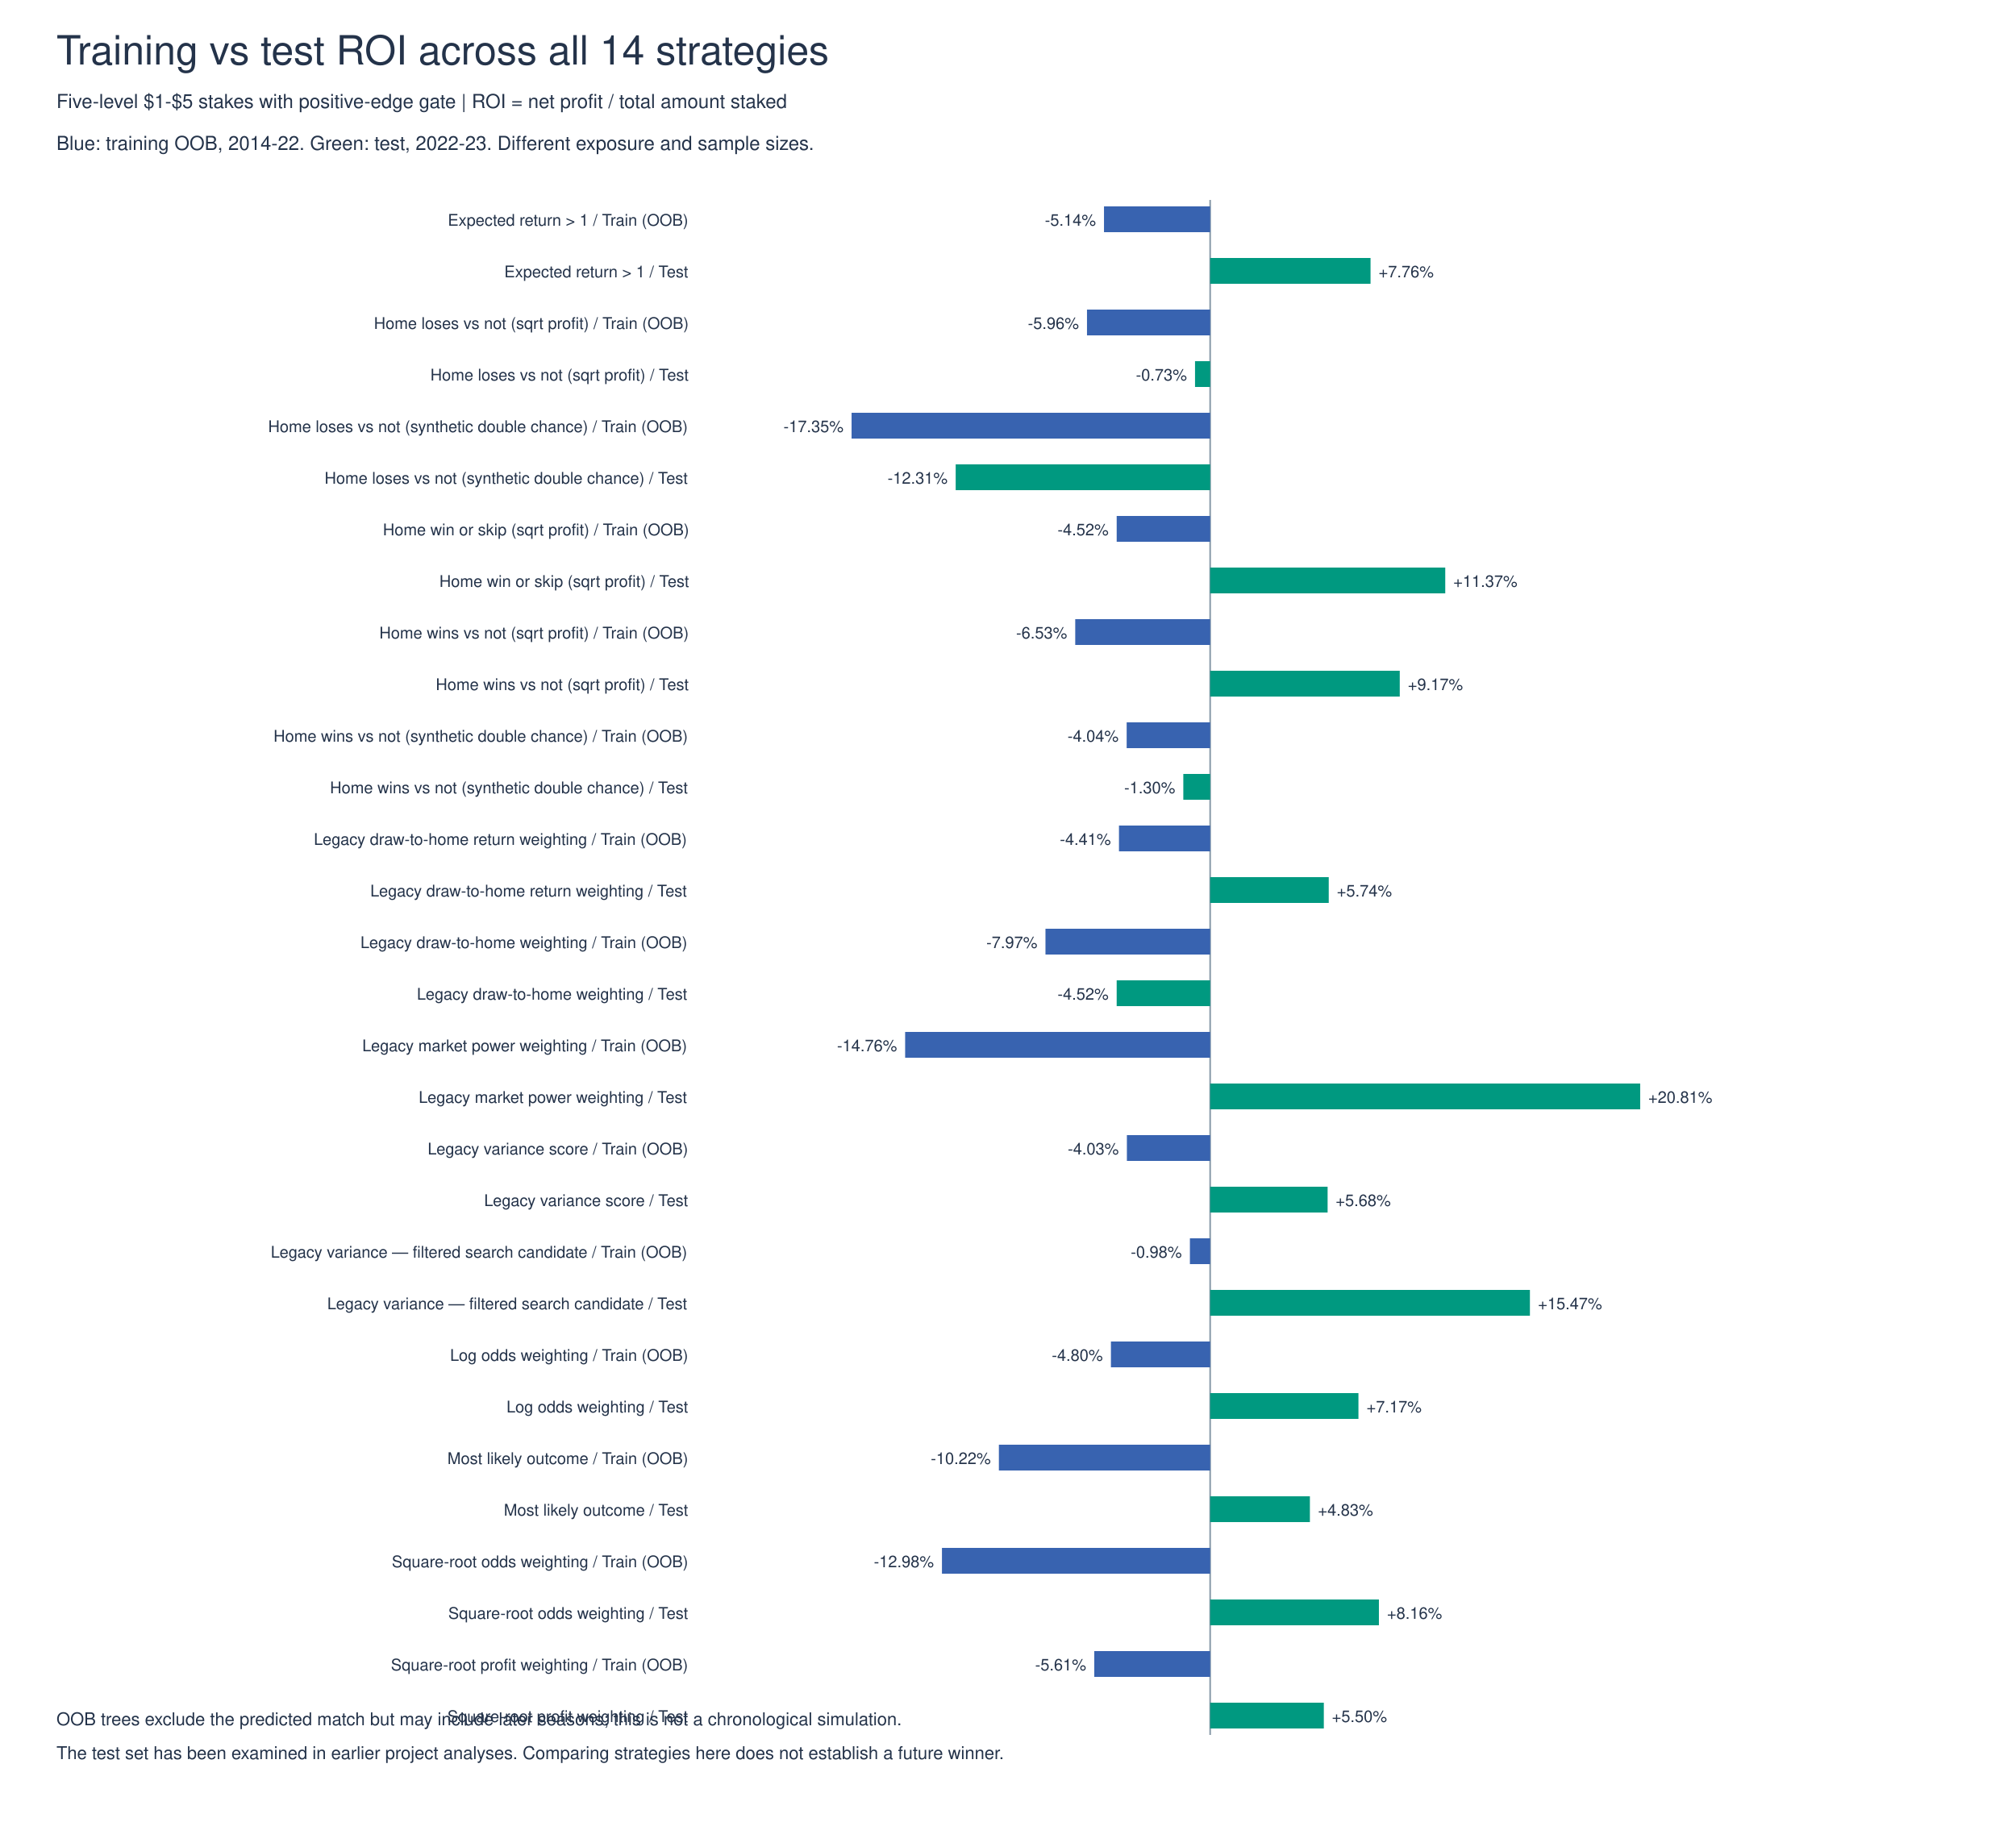
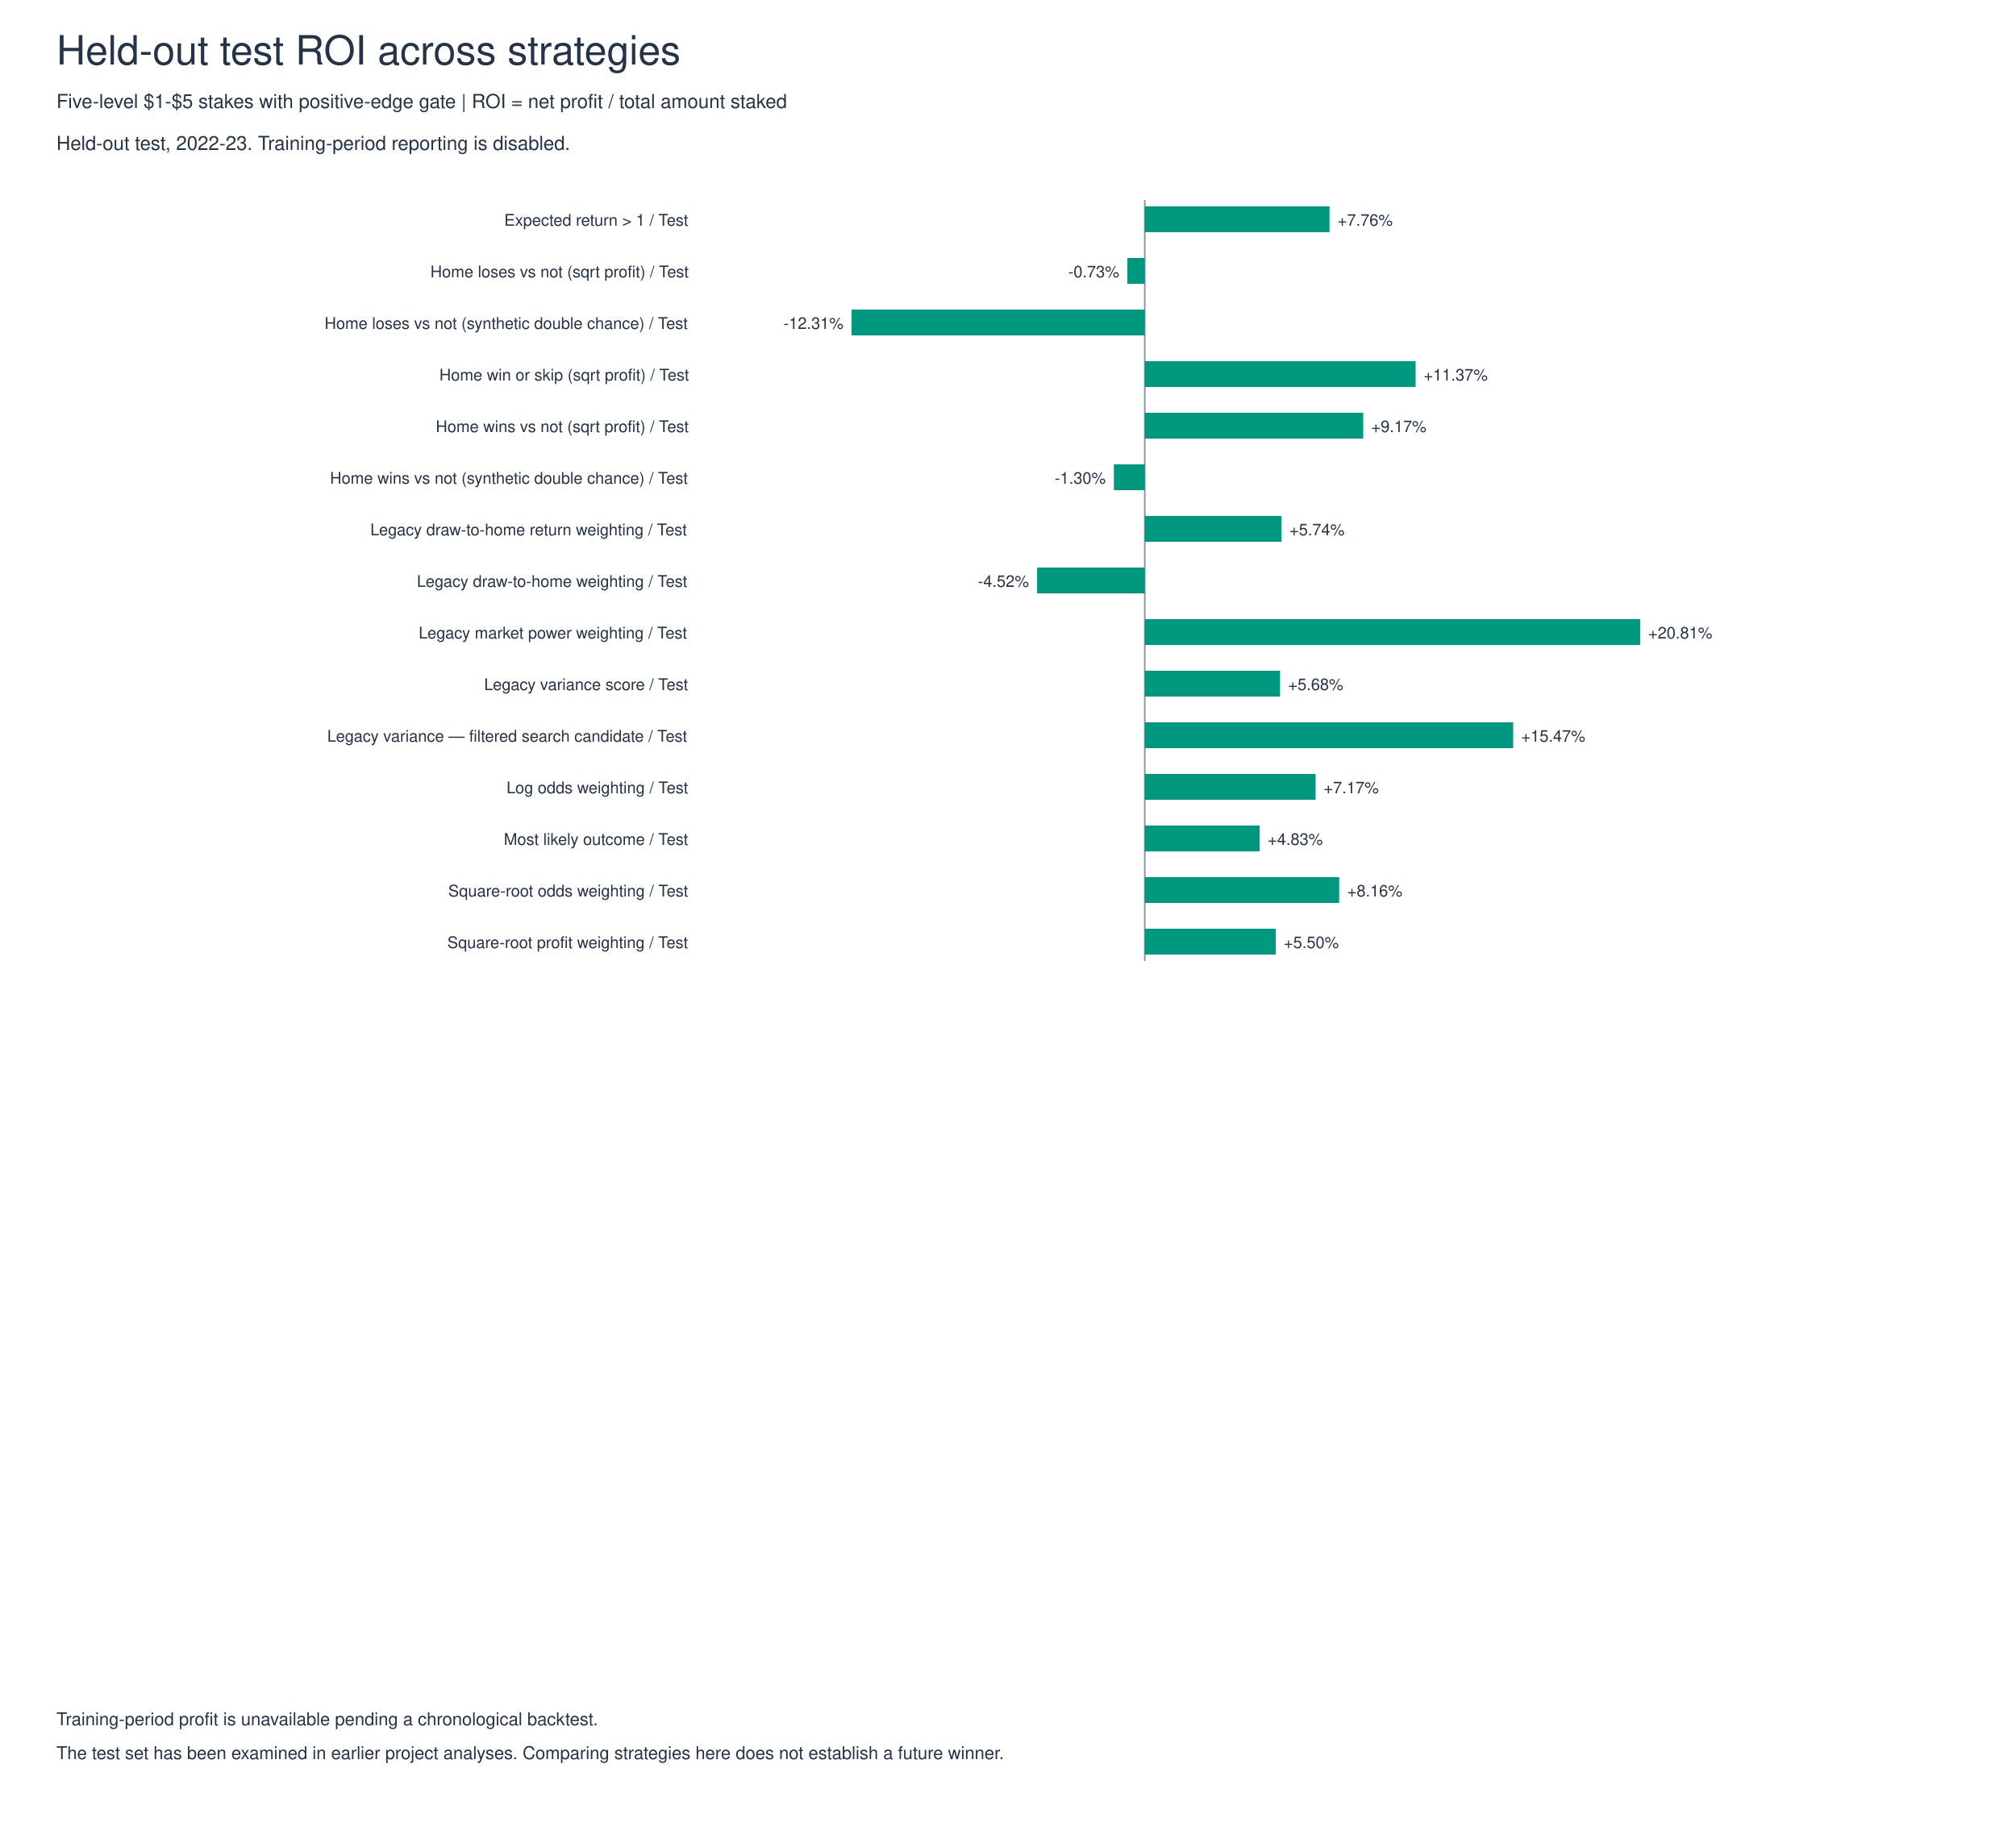
<svg xmlns="http://www.w3.org/2000/svg" width="1250" height="1130" preserveAspectRatio="xMinYMin meet" viewBox="0 0 1250 1130" version="1.0" fill-rule="evenodd">
  <clipPath id="clip">
    <rect x="0" y="0" width="1250" height="1130" />
  </clipPath>
  <g id="group" transform="scale(1,-1) translate(0,-1130)" style="clip-path: url(#clip)">
    <g transform="">
      <rect x="0" y="0" width="1250" height="1130" style="stroke: none; stroke-linecap: butt; stroke-width: 1; fill: rgb(100%,100%,100%); fill-rule: evenodd;" />
-       <text x="35" y="1090" style="font-family: Helvetica; font-size: 25px;fill: rgb(14%,20%,29%); stroke:none;" transform="translate(0,2180) scale(1,-1)">Training vs test ROI across all 14 strategies</text>
+       <text x="35" y="1090" style="font-family: Helvetica; font-size: 25px;fill: rgb(14%,20%,29%); stroke:none;" transform="translate(0,2180) scale(1,-1)">Held-out test ROI across strategies</text>
      <text x="35" y="1063" style="font-family: Helvetica; font-size: 12px;fill: rgb(14%,20%,29%); stroke:none;" transform="translate(0,2126) scale(1,-1)">Five-level $1-$5 stakes with positive-edge gate | ROI = net profit / total amount staked</text>
-       <text x="35" y="1037" style="font-family: Helvetica; font-size: 12px;fill: rgb(14%,20%,29%); stroke:none;" transform="translate(0,2074) scale(1,-1)">Blue: training OOB, 2014-22. Green: test, 2022-23. Different exposure and sample sizes.</text>
-       <path d="M 750.347,1006 L 750.347,54 Z" style="stroke: rgb(53%,60%,66%); stroke-linecap: butt; stroke-width: 1;" />
-       <text x="277.66" y="990" style="font-family: Helvetica; font-size: 10px;fill: rgb(14%,20%,29%); stroke:none;" transform="translate(0,1980) scale(1,-1)">Expected return &gt; 1 / Train (OOB)</text>
-       <rect x="684.519" y="986" width="65.828" height="16" style="stroke: none; stroke-linecap: butt; stroke-width: 1; fill: rgb(22%,39%,69%); fill-rule: evenodd;" />
-       <text x="647.839" y="990" style="font-family: Helvetica; font-size: 10px;fill: rgb(14%,20%,29%); stroke:none;" transform="translate(0,1980) scale(1,-1)">-5.14%</text>
-       <text x="312.66" y="958" style="font-family: Helvetica; font-size: 10px;fill: rgb(14%,20%,29%); stroke:none;" transform="translate(0,1916) scale(1,-1)">Expected return &gt; 1 / Test</text>
-       <rect x="750.347" y="954" width="99.442" height="16" style="stroke: none; stroke-linecap: butt; stroke-width: 1; fill: rgb(0%,60%,50%); fill-rule: evenodd;" />
-       <text x="854.789" y="958" style="font-family: Helvetica; font-size: 10px;fill: rgb(14%,20%,29%); stroke:none;" transform="translate(0,1916) scale(1,-1)">+7.76%</text>
-       <text x="231.84" y="926" style="font-family: Helvetica; font-size: 10px;fill: rgb(14%,20%,29%); stroke:none;" transform="translate(0,1852) scale(1,-1)">Home loses vs not (sqrt profit) / Train (OOB)</text>
-       <rect x="673.976" y="922" width="76.371" height="16" style="stroke: none; stroke-linecap: butt; stroke-width: 1; fill: rgb(22%,39%,69%); fill-rule: evenodd;" />
-       <text x="637.296" y="926" style="font-family: Helvetica; font-size: 10px;fill: rgb(14%,20%,29%); stroke:none;" transform="translate(0,1852) scale(1,-1)">-5.96%</text>
-       <text x="266.84" y="894" style="font-family: Helvetica; font-size: 10px;fill: rgb(14%,20%,29%); stroke:none;" transform="translate(0,1788) scale(1,-1)">Home loses vs not (sqrt profit) / Test</text>
-       <rect x="740.961" y="890" width="9.386" height="16" style="stroke: none; stroke-linecap: butt; stroke-width: 1; fill: rgb(0%,60%,50%); fill-rule: evenodd;" />
-       <text x="704.281" y="894" style="font-family: Helvetica; font-size: 10px;fill: rgb(14%,20%,29%); stroke:none;" transform="translate(0,1788) scale(1,-1)">-0.73%</text>
-       <text x="166.24" y="862" style="font-family: Helvetica; font-size: 10px;fill: rgb(14%,20%,29%); stroke:none;" transform="translate(0,1724) scale(1,-1)">Home loses vs not (synthetic double chance) / Train (OOB)</text>
-       <rect x="528.015" y="858" width="222.333" height="16" style="stroke: none; stroke-linecap: butt; stroke-width: 1; fill: rgb(22%,39%,69%); fill-rule: evenodd;" />
-       <text x="485.775" y="862" style="font-family: Helvetica; font-size: 10px;fill: rgb(14%,20%,29%); stroke:none;" transform="translate(0,1724) scale(1,-1)">-17.35%</text>
-       <text x="201.24" y="830" style="font-family: Helvetica; font-size: 10px;fill: rgb(14%,20%,29%); stroke:none;" transform="translate(0,1660) scale(1,-1)">Home loses vs not (synthetic double chance) / Test</text>
-       <rect x="592.562" y="826" width="157.786" height="16" style="stroke: none; stroke-linecap: butt; stroke-width: 1; fill: rgb(0%,60%,50%); fill-rule: evenodd;" />
-       <text x="550.322" y="830" style="font-family: Helvetica; font-size: 10px;fill: rgb(14%,20%,29%); stroke:none;" transform="translate(0,1660) scale(1,-1)">-12.31%</text>
-       <text x="237.41" y="798" style="font-family: Helvetica; font-size: 10px;fill: rgb(14%,20%,29%); stroke:none;" transform="translate(0,1596) scale(1,-1)">Home win or skip (sqrt profit) / Train (OOB)</text>
-       <rect x="692.391" y="794" width="57.956" height="16" style="stroke: none; stroke-linecap: butt; stroke-width: 1; fill: rgb(22%,39%,69%); fill-rule: evenodd;" />
-       <text x="655.711" y="798" style="font-family: Helvetica; font-size: 10px;fill: rgb(14%,20%,29%); stroke:none;" transform="translate(0,1596) scale(1,-1)">-4.52%</text>
-       <text x="272.41" y="766" style="font-family: Helvetica; font-size: 10px;fill: rgb(14%,20%,29%); stroke:none;" transform="translate(0,1532) scale(1,-1)">Home win or skip (sqrt profit) / Test</text>
-       <rect x="750.347" y="762" width="145.769" height="16" style="stroke: none; stroke-linecap: butt; stroke-width: 1; fill: rgb(0%,60%,50%); fill-rule: evenodd;" />
-       <text x="901.116" y="766" style="font-family: Helvetica; font-size: 10px;fill: rgb(14%,20%,29%); stroke:none;" transform="translate(0,1532) scale(1,-1)">+11.37%</text>
-       <text x="235.18" y="734" style="font-family: Helvetica; font-size: 10px;fill: rgb(14%,20%,29%); stroke:none;" transform="translate(0,1468) scale(1,-1)">Home wins vs not (sqrt profit) / Train (OOB)</text>
-       <rect x="666.687" y="730" width="83.66" height="16" style="stroke: none; stroke-linecap: butt; stroke-width: 1; fill: rgb(22%,39%,69%); fill-rule: evenodd;" />
-       <text x="630.007" y="734" style="font-family: Helvetica; font-size: 10px;fill: rgb(14%,20%,29%); stroke:none;" transform="translate(0,1468) scale(1,-1)">-6.53%</text>
-       <text x="270.18" y="702" style="font-family: Helvetica; font-size: 10px;fill: rgb(14%,20%,29%); stroke:none;" transform="translate(0,1404) scale(1,-1)">Home wins vs not (sqrt profit) / Test</text>
-       <rect x="750.347" y="698" width="117.562" height="16" style="stroke: none; stroke-linecap: butt; stroke-width: 1; fill: rgb(0%,60%,50%); fill-rule: evenodd;" />
-       <text x="872.909" y="702" style="font-family: Helvetica; font-size: 10px;fill: rgb(14%,20%,29%); stroke:none;" transform="translate(0,1404) scale(1,-1)">+9.17%</text>
-       <text x="169.58" y="670" style="font-family: Helvetica; font-size: 10px;fill: rgb(14%,20%,29%); stroke:none;" transform="translate(0,1340) scale(1,-1)">Home wins vs not (synthetic double chance) / Train (OOB)</text>
-       <rect x="698.581" y="666" width="51.766" height="16" style="stroke: none; stroke-linecap: butt; stroke-width: 1; fill: rgb(22%,39%,69%); fill-rule: evenodd;" />
-       <text x="661.901" y="670" style="font-family: Helvetica; font-size: 10px;fill: rgb(14%,20%,29%); stroke:none;" transform="translate(0,1340) scale(1,-1)">-4.04%</text>
-       <text x="204.58" y="638" style="font-family: Helvetica; font-size: 10px;fill: rgb(14%,20%,29%); stroke:none;" transform="translate(0,1276) scale(1,-1)">Home wins vs not (synthetic double chance) / Test</text>
-       <rect x="733.703" y="634" width="16.644" height="16" style="stroke: none; stroke-linecap: butt; stroke-width: 1; fill: rgb(0%,60%,50%); fill-rule: evenodd;" />
-       <text x="697.023" y="638" style="font-family: Helvetica; font-size: 10px;fill: rgb(14%,20%,29%); stroke:none;" transform="translate(0,1276) scale(1,-1)">-1.30%</text>
-       <text x="194.59" y="606" style="font-family: Helvetica; font-size: 10px;fill: rgb(14%,20%,29%); stroke:none;" transform="translate(0,1212) scale(1,-1)">Legacy draw-to-home return weighting / Train (OOB)</text>
-       <rect x="693.81" y="602" width="56.537" height="16" style="stroke: none; stroke-linecap: butt; stroke-width: 1; fill: rgb(22%,39%,69%); fill-rule: evenodd;" />
-       <text x="657.13" y="606" style="font-family: Helvetica; font-size: 10px;fill: rgb(14%,20%,29%); stroke:none;" transform="translate(0,1212) scale(1,-1)">-4.41%</text>
-       <text x="229.59" y="574" style="font-family: Helvetica; font-size: 10px;fill: rgb(14%,20%,29%); stroke:none;" transform="translate(0,1148) scale(1,-1)">Legacy draw-to-home return weighting / Test</text>
-       <rect x="750.347" y="570" width="73.527" height="16" style="stroke: none; stroke-linecap: butt; stroke-width: 1; fill: rgb(0%,60%,50%); fill-rule: evenodd;" />
-       <text x="828.874" y="574" style="font-family: Helvetica; font-size: 10px;fill: rgb(14%,20%,29%); stroke:none;" transform="translate(0,1148) scale(1,-1)">+5.74%</text>
-       <text x="223.49" y="542" style="font-family: Helvetica; font-size: 10px;fill: rgb(14%,20%,29%); stroke:none;" transform="translate(0,1084) scale(1,-1)">Legacy draw-to-home weighting / Train (OOB)</text>
-       <rect x="648.234" y="538" width="102.113" height="16" style="stroke: none; stroke-linecap: butt; stroke-width: 1; fill: rgb(22%,39%,69%); fill-rule: evenodd;" />
-       <text x="611.554" y="542" style="font-family: Helvetica; font-size: 10px;fill: rgb(14%,20%,29%); stroke:none;" transform="translate(0,1084) scale(1,-1)">-7.97%</text>
-       <text x="258.49" y="510" style="font-family: Helvetica; font-size: 10px;fill: rgb(14%,20%,29%); stroke:none;" transform="translate(0,1020) scale(1,-1)">Legacy draw-to-home weighting / Test</text>
-       <rect x="692.385" y="506" width="57.962" height="16" style="stroke: none; stroke-linecap: butt; stroke-width: 1; fill: rgb(0%,60%,50%); fill-rule: evenodd;" />
-       <text x="655.705" y="510" style="font-family: Helvetica; font-size: 10px;fill: rgb(14%,20%,29%); stroke:none;" transform="translate(0,1020) scale(1,-1)">-4.52%</text>
-       <text x="224.6" y="478" style="font-family: Helvetica; font-size: 10px;fill: rgb(14%,20%,29%); stroke:none;" transform="translate(0,956) scale(1,-1)">Legacy market power weighting / Train (OOB)</text>
-       <rect x="561.223" y="474" width="189.124" height="16" style="stroke: none; stroke-linecap: butt; stroke-width: 1; fill: rgb(22%,39%,69%); fill-rule: evenodd;" />
-       <text x="518.983" y="478" style="font-family: Helvetica; font-size: 10px;fill: rgb(14%,20%,29%); stroke:none;" transform="translate(0,956) scale(1,-1)">-14.76%</text>
-       <text x="259.6" y="446" style="font-family: Helvetica; font-size: 10px;fill: rgb(14%,20%,29%); stroke:none;" transform="translate(0,892) scale(1,-1)">Legacy market power weighting / Test</text>
-       <rect x="750.347" y="442" width="266.638" height="16" style="stroke: none; stroke-linecap: butt; stroke-width: 1; fill: rgb(0%,60%,50%); fill-rule: evenodd;" />
-       <text x="1021.985" y="446" style="font-family: Helvetica; font-size: 10px;fill: rgb(14%,20%,29%); stroke:none;" transform="translate(0,892) scale(1,-1)">+20.81%</text>
-       <text x="265.17" y="414" style="font-family: Helvetica; font-size: 10px;fill: rgb(14%,20%,29%); stroke:none;" transform="translate(0,828) scale(1,-1)">Legacy variance score / Train (OOB)</text>
-       <rect x="698.715" y="410" width="51.632" height="16" style="stroke: none; stroke-linecap: butt; stroke-width: 1; fill: rgb(22%,39%,69%); fill-rule: evenodd;" />
-       <text x="662.035" y="414" style="font-family: Helvetica; font-size: 10px;fill: rgb(14%,20%,29%); stroke:none;" transform="translate(0,828) scale(1,-1)">-4.03%</text>
-       <text x="300.17" y="382" style="font-family: Helvetica; font-size: 10px;fill: rgb(14%,20%,29%); stroke:none;" transform="translate(0,764) scale(1,-1)">Legacy variance score / Test</text>
-       <rect x="750.347" y="378" width="72.822" height="16" style="stroke: none; stroke-linecap: butt; stroke-width: 1; fill: rgb(0%,60%,50%); fill-rule: evenodd;" />
-       <text x="828.17" y="382" style="font-family: Helvetica; font-size: 10px;fill: rgb(14%,20%,29%); stroke:none;" transform="translate(0,764) scale(1,-1)">+5.68%</text>
-       <text x="167.9" y="350" style="font-family: Helvetica; font-size: 10px;fill: rgb(14%,20%,29%); stroke:none;" transform="translate(0,700) scale(1,-1)">Legacy variance — filtered search candidate / Train (OOB)</text>
-       <rect x="737.79" y="346" width="12.557" height="16" style="stroke: none; stroke-linecap: butt; stroke-width: 1; fill: rgb(22%,39%,69%); fill-rule: evenodd;" />
-       <text x="701.11" y="350" style="font-family: Helvetica; font-size: 10px;fill: rgb(14%,20%,29%); stroke:none;" transform="translate(0,700) scale(1,-1)">-0.98%</text>
-       <text x="202.9" y="318" style="font-family: Helvetica; font-size: 10px;fill: rgb(14%,20%,29%); stroke:none;" transform="translate(0,636) scale(1,-1)">Legacy variance — filtered search candidate / Test</text>
-       <rect x="750.347" y="314" width="198.263" height="16" style="stroke: none; stroke-linecap: butt; stroke-width: 1; fill: rgb(0%,60%,50%); fill-rule: evenodd;" />
-       <text x="953.61" y="318" style="font-family: Helvetica; font-size: 10px;fill: rgb(14%,20%,29%); stroke:none;" transform="translate(0,636) scale(1,-1)">+15.47%</text>
-       <text x="279.05" y="286" style="font-family: Helvetica; font-size: 10px;fill: rgb(14%,20%,29%); stroke:none;" transform="translate(0,572) scale(1,-1)">Log odds weighting / Train (OOB)</text>
-       <rect x="688.815" y="282" width="61.532" height="16" style="stroke: none; stroke-linecap: butt; stroke-width: 1; fill: rgb(22%,39%,69%); fill-rule: evenodd;" />
-       <text x="652.135" y="286" style="font-family: Helvetica; font-size: 10px;fill: rgb(14%,20%,29%); stroke:none;" transform="translate(0,572) scale(1,-1)">-4.80%</text>
-       <text x="314.05" y="254" style="font-family: Helvetica; font-size: 10px;fill: rgb(14%,20%,29%); stroke:none;" transform="translate(0,508) scale(1,-1)">Log odds weighting / Test</text>
-       <rect x="750.347" y="250" width="91.943" height="16" style="stroke: none; stroke-linecap: butt; stroke-width: 1; fill: rgb(0%,60%,50%); fill-rule: evenodd;" />
-       <text x="847.29" y="254" style="font-family: Helvetica; font-size: 10px;fill: rgb(14%,20%,29%); stroke:none;" transform="translate(0,508) scale(1,-1)">+7.17%</text>
-       <text x="277.41" y="222" style="font-family: Helvetica; font-size: 10px;fill: rgb(14%,20%,29%); stroke:none;" transform="translate(0,444) scale(1,-1)">Most likely outcome / Train (OOB)</text>
-       <rect x="619.348" y="218" width="130.999" height="16" style="stroke: none; stroke-linecap: butt; stroke-width: 1; fill: rgb(22%,39%,69%); fill-rule: evenodd;" />
-       <text x="577.108" y="222" style="font-family: Helvetica; font-size: 10px;fill: rgb(14%,20%,29%); stroke:none;" transform="translate(0,444) scale(1,-1)">-10.22%</text>
-       <text x="312.41" y="190" style="font-family: Helvetica; font-size: 10px;fill: rgb(14%,20%,29%); stroke:none;" transform="translate(0,380) scale(1,-1)">Most likely outcome / Test</text>
-       <rect x="750.347" y="186" width="61.84" height="16" style="stroke: none; stroke-linecap: butt; stroke-width: 1; fill: rgb(0%,60%,50%); fill-rule: evenodd;" />
-       <text x="817.187" y="190" style="font-family: Helvetica; font-size: 10px;fill: rgb(14%,20%,29%); stroke:none;" transform="translate(0,380) scale(1,-1)">+4.83%</text>
-       <text x="242.93" y="158" style="font-family: Helvetica; font-size: 10px;fill: rgb(14%,20%,29%); stroke:none;" transform="translate(0,316) scale(1,-1)">Square-root odds weighting / Train (OOB)</text>
-       <rect x="584.046" y="154" width="166.302" height="16" style="stroke: none; stroke-linecap: butt; stroke-width: 1; fill: rgb(22%,39%,69%); fill-rule: evenodd;" />
-       <text x="541.806" y="158" style="font-family: Helvetica; font-size: 10px;fill: rgb(14%,20%,29%); stroke:none;" transform="translate(0,316) scale(1,-1)">-12.98%</text>
-       <text x="277.93" y="126" style="font-family: Helvetica; font-size: 10px;fill: rgb(14%,20%,29%); stroke:none;" transform="translate(0,252) scale(1,-1)">Square-root odds weighting / Test</text>
-       <rect x="750.347" y="122" width="104.633" height="16" style="stroke: none; stroke-linecap: butt; stroke-width: 1; fill: rgb(0%,60%,50%); fill-rule: evenodd;" />
-       <text x="859.981" y="126" style="font-family: Helvetica; font-size: 10px;fill: rgb(14%,20%,29%); stroke:none;" transform="translate(0,252) scale(1,-1)">+8.16%</text>
-       <text x="242.38" y="94" style="font-family: Helvetica; font-size: 10px;fill: rgb(14%,20%,29%); stroke:none;" transform="translate(0,188) scale(1,-1)">Square-root profit weighting / Train (OOB)</text>
-       <rect x="678.486" y="90" width="71.862" height="16" style="stroke: none; stroke-linecap: butt; stroke-width: 1; fill: rgb(22%,39%,69%); fill-rule: evenodd;" />
-       <text x="641.806" y="94" style="font-family: Helvetica; font-size: 10px;fill: rgb(14%,20%,29%); stroke:none;" transform="translate(0,188) scale(1,-1)">-5.61%</text>
-       <text x="277.38" y="62" style="font-family: Helvetica; font-size: 10px;fill: rgb(14%,20%,29%); stroke:none;" transform="translate(0,124) scale(1,-1)">Square-root profit weighting / Test</text>
-       <rect x="750.347" y="58" width="70.473" height="16" style="stroke: none; stroke-linecap: butt; stroke-width: 1; fill: rgb(0%,60%,50%); fill-rule: evenodd;" />
-       <text x="825.821" y="62" style="font-family: Helvetica; font-size: 10px;fill: rgb(14%,20%,29%); stroke:none;" transform="translate(0,124) scale(1,-1)">+5.50%</text>
-       <text x="35" y="60" style="font-family: Helvetica; font-size: 11px;fill: rgb(14%,20%,29%); stroke:none;" transform="translate(0,120) scale(1,-1)">OOB trees exclude the predicted match but may include later seasons; this is not a chronological simulation.</text>
+       <text x="35" y="1037" style="font-family: Helvetica; font-size: 12px;fill: rgb(14%,20%,29%); stroke:none;" transform="translate(0,2074) scale(1,-1)">Held-out test, 2022-23. Training-period reporting is disabled.</text>
+       <path d="M 709.797,1006 L 709.797,534 Z" style="stroke: rgb(53%,60%,66%); stroke-linecap: butt; stroke-width: 1;" />
+       <text x="312.66" y="990" style="font-family: Helvetica; font-size: 10px;fill: rgb(14%,20%,29%); stroke:none;" transform="translate(0,1980) scale(1,-1)">Expected return &gt; 1 / Test</text>
+       <rect x="709.797" y="986" width="114.565" height="16" style="stroke: none; stroke-linecap: butt; stroke-width: 1; fill: rgb(0%,60%,50%); fill-rule: evenodd;" />
+       <text x="829.362" y="990" style="font-family: Helvetica; font-size: 10px;fill: rgb(14%,20%,29%); stroke:none;" transform="translate(0,1980) scale(1,-1)">+7.76%</text>
+       <text x="266.84" y="958" style="font-family: Helvetica; font-size: 10px;fill: rgb(14%,20%,29%); stroke:none;" transform="translate(0,1916) scale(1,-1)">Home loses vs not (sqrt profit) / Test</text>
+       <rect x="698.983" y="954" width="10.813" height="16" style="stroke: none; stroke-linecap: butt; stroke-width: 1; fill: rgb(0%,60%,50%); fill-rule: evenodd;" />
+       <text x="662.303" y="958" style="font-family: Helvetica; font-size: 10px;fill: rgb(14%,20%,29%); stroke:none;" transform="translate(0,1916) scale(1,-1)">-0.73%</text>
+       <text x="201.24" y="926" style="font-family: Helvetica; font-size: 10px;fill: rgb(14%,20%,29%); stroke:none;" transform="translate(0,1852) scale(1,-1)">Home loses vs not (synthetic double chance) / Test</text>
+       <rect x="528.015" y="922" width="181.782" height="16" style="stroke: none; stroke-linecap: butt; stroke-width: 1; fill: rgb(0%,60%,50%); fill-rule: evenodd;" />
+       <text x="485.775" y="926" style="font-family: Helvetica; font-size: 10px;fill: rgb(14%,20%,29%); stroke:none;" transform="translate(0,1852) scale(1,-1)">-12.31%</text>
+       <text x="272.41" y="894" style="font-family: Helvetica; font-size: 10px;fill: rgb(14%,20%,29%); stroke:none;" transform="translate(0,1788) scale(1,-1)">Home win or skip (sqrt profit) / Test</text>
+       <rect x="709.797" y="890" width="167.937" height="16" style="stroke: none; stroke-linecap: butt; stroke-width: 1; fill: rgb(0%,60%,50%); fill-rule: evenodd;" />
+       <text x="882.734" y="894" style="font-family: Helvetica; font-size: 10px;fill: rgb(14%,20%,29%); stroke:none;" transform="translate(0,1788) scale(1,-1)">+11.37%</text>
+       <text x="270.18" y="862" style="font-family: Helvetica; font-size: 10px;fill: rgb(14%,20%,29%); stroke:none;" transform="translate(0,1724) scale(1,-1)">Home wins vs not (sqrt profit) / Test</text>
+       <rect x="709.797" y="858" width="135.441" height="16" style="stroke: none; stroke-linecap: butt; stroke-width: 1; fill: rgb(0%,60%,50%); fill-rule: evenodd;" />
+       <text x="850.237" y="862" style="font-family: Helvetica; font-size: 10px;fill: rgb(14%,20%,29%); stroke:none;" transform="translate(0,1724) scale(1,-1)">+9.17%</text>
+       <text x="204.58" y="830" style="font-family: Helvetica; font-size: 10px;fill: rgb(14%,20%,29%); stroke:none;" transform="translate(0,1660) scale(1,-1)">Home wins vs not (synthetic double chance) / Test</text>
+       <rect x="690.621" y="826" width="19.175" height="16" style="stroke: none; stroke-linecap: butt; stroke-width: 1; fill: rgb(0%,60%,50%); fill-rule: evenodd;" />
+       <text x="653.941" y="830" style="font-family: Helvetica; font-size: 10px;fill: rgb(14%,20%,29%); stroke:none;" transform="translate(0,1660) scale(1,-1)">-1.30%</text>
+       <text x="229.59" y="798" style="font-family: Helvetica; font-size: 10px;fill: rgb(14%,20%,29%); stroke:none;" transform="translate(0,1596) scale(1,-1)">Legacy draw-to-home return weighting / Test</text>
+       <rect x="709.797" y="794" width="84.709" height="16" style="stroke: none; stroke-linecap: butt; stroke-width: 1; fill: rgb(0%,60%,50%); fill-rule: evenodd;" />
+       <text x="799.506" y="798" style="font-family: Helvetica; font-size: 10px;fill: rgb(14%,20%,29%); stroke:none;" transform="translate(0,1596) scale(1,-1)">+5.74%</text>
+       <text x="258.49" y="766" style="font-family: Helvetica; font-size: 10px;fill: rgb(14%,20%,29%); stroke:none;" transform="translate(0,1532) scale(1,-1)">Legacy draw-to-home weighting / Test</text>
+       <rect x="643.02" y="762" width="66.777" height="16" style="stroke: none; stroke-linecap: butt; stroke-width: 1; fill: rgb(0%,60%,50%); fill-rule: evenodd;" />
+       <text x="606.34" y="766" style="font-family: Helvetica; font-size: 10px;fill: rgb(14%,20%,29%); stroke:none;" transform="translate(0,1532) scale(1,-1)">-4.52%</text>
+       <text x="259.6" y="734" style="font-family: Helvetica; font-size: 10px;fill: rgb(14%,20%,29%); stroke:none;" transform="translate(0,1468) scale(1,-1)">Legacy market power weighting / Test</text>
+       <rect x="709.797" y="730" width="307.189" height="16" style="stroke: none; stroke-linecap: butt; stroke-width: 1; fill: rgb(0%,60%,50%); fill-rule: evenodd;" />
+       <text x="1021.985" y="734" style="font-family: Helvetica; font-size: 10px;fill: rgb(14%,20%,29%); stroke:none;" transform="translate(0,1468) scale(1,-1)">+20.81%</text>
+       <text x="300.17" y="702" style="font-family: Helvetica; font-size: 10px;fill: rgb(14%,20%,29%); stroke:none;" transform="translate(0,1404) scale(1,-1)">Legacy variance score / Test</text>
+       <rect x="709.797" y="698" width="83.897" height="16" style="stroke: none; stroke-linecap: butt; stroke-width: 1; fill: rgb(0%,60%,50%); fill-rule: evenodd;" />
+       <text x="798.694" y="702" style="font-family: Helvetica; font-size: 10px;fill: rgb(14%,20%,29%); stroke:none;" transform="translate(0,1404) scale(1,-1)">+5.68%</text>
+       <text x="202.9" y="670" style="font-family: Helvetica; font-size: 10px;fill: rgb(14%,20%,29%); stroke:none;" transform="translate(0,1340) scale(1,-1)">Legacy variance — filtered search candidate / Test</text>
+       <rect x="709.797" y="666" width="228.415" height="16" style="stroke: none; stroke-linecap: butt; stroke-width: 1; fill: rgb(0%,60%,50%); fill-rule: evenodd;" />
+       <text x="943.211" y="670" style="font-family: Helvetica; font-size: 10px;fill: rgb(14%,20%,29%); stroke:none;" transform="translate(0,1340) scale(1,-1)">+15.47%</text>
+       <text x="314.05" y="638" style="font-family: Helvetica; font-size: 10px;fill: rgb(14%,20%,29%); stroke:none;" transform="translate(0,1276) scale(1,-1)">Log odds weighting / Test</text>
+       <rect x="709.797" y="634" width="105.925" height="16" style="stroke: none; stroke-linecap: butt; stroke-width: 1; fill: rgb(0%,60%,50%); fill-rule: evenodd;" />
+       <text x="820.722" y="638" style="font-family: Helvetica; font-size: 10px;fill: rgb(14%,20%,29%); stroke:none;" transform="translate(0,1276) scale(1,-1)">+7.17%</text>
+       <text x="312.41" y="606" style="font-family: Helvetica; font-size: 10px;fill: rgb(14%,20%,29%); stroke:none;" transform="translate(0,1212) scale(1,-1)">Most likely outcome / Test</text>
+       <rect x="709.797" y="602" width="71.244" height="16" style="stroke: none; stroke-linecap: butt; stroke-width: 1; fill: rgb(0%,60%,50%); fill-rule: evenodd;" />
+       <text x="786.041" y="606" style="font-family: Helvetica; font-size: 10px;fill: rgb(14%,20%,29%); stroke:none;" transform="translate(0,1212) scale(1,-1)">+4.83%</text>
+       <text x="277.93" y="574" style="font-family: Helvetica; font-size: 10px;fill: rgb(14%,20%,29%); stroke:none;" transform="translate(0,1148) scale(1,-1)">Square-root odds weighting / Test</text>
+       <rect x="709.797" y="570" width="120.546" height="16" style="stroke: none; stroke-linecap: butt; stroke-width: 1; fill: rgb(0%,60%,50%); fill-rule: evenodd;" />
+       <text x="835.343" y="574" style="font-family: Helvetica; font-size: 10px;fill: rgb(14%,20%,29%); stroke:none;" transform="translate(0,1148) scale(1,-1)">+8.16%</text>
+       <text x="277.38" y="542" style="font-family: Helvetica; font-size: 10px;fill: rgb(14%,20%,29%); stroke:none;" transform="translate(0,1084) scale(1,-1)">Square-root profit weighting / Test</text>
+       <rect x="709.797" y="538" width="81.191" height="16" style="stroke: none; stroke-linecap: butt; stroke-width: 1; fill: rgb(0%,60%,50%); fill-rule: evenodd;" />
+       <text x="795.988" y="542" style="font-family: Helvetica; font-size: 10px;fill: rgb(14%,20%,29%); stroke:none;" transform="translate(0,1084) scale(1,-1)">+5.50%</text>
+       <text x="35" y="60" style="font-family: Helvetica; font-size: 11px;fill: rgb(14%,20%,29%); stroke:none;" transform="translate(0,120) scale(1,-1)">Training-period profit is unavailable pending a chronological backtest.</text>
      <text x="35" y="39" style="font-family: Helvetica; font-size: 11px;fill: rgb(14%,20%,29%); stroke:none;" transform="translate(0,78) scale(1,-1)">The test set has been examined in earlier project analyses. Comparing strategies here does not establish a future winner.</text>
    </g>
  </g>
</svg>
